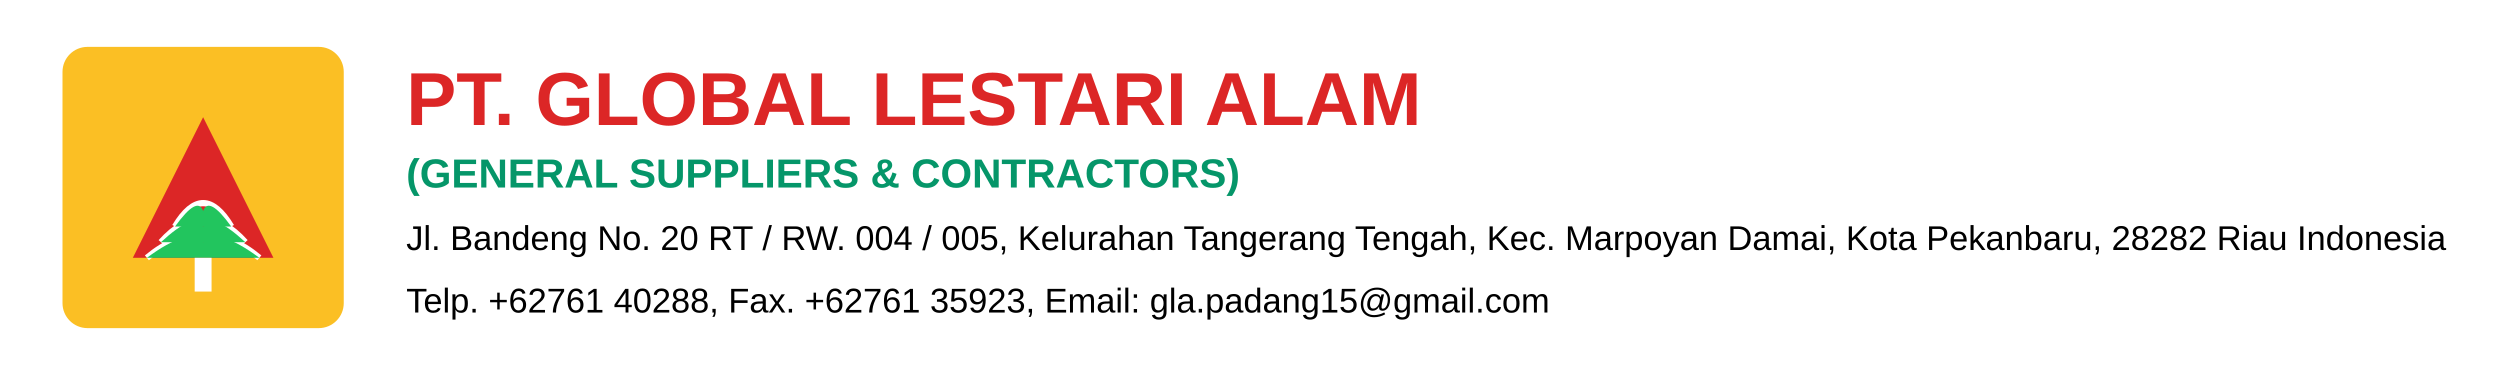
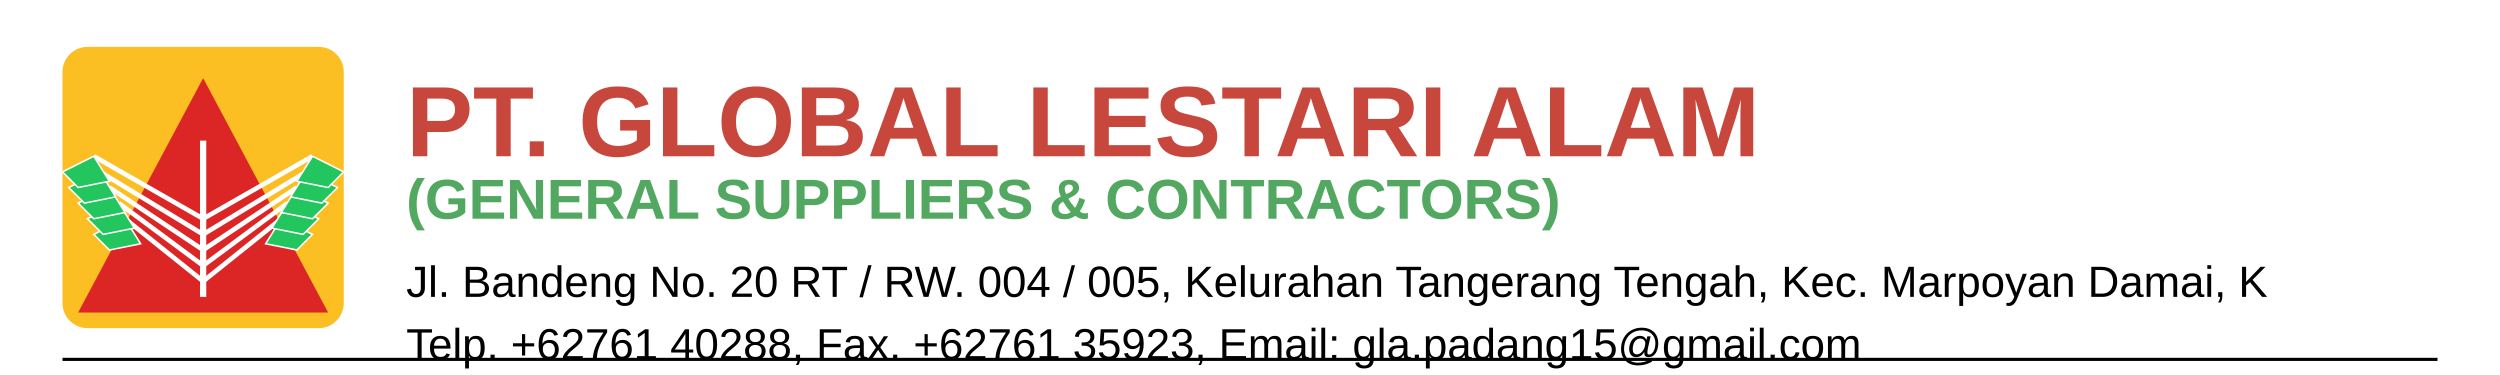
<svg xmlns="http://www.w3.org/2000/svg" width="800" height="120" viewBox="0 0 800 120">
  <rect width="800" height="120" fill="white" />
  <g transform="translate(20, 15)">
    <rect x="0" y="0" width="90" height="90" fill="#fbbf24" rx="8" />
-     <polygon points="45,22.5 67.5,67.5 22.5,67.5" fill="#dc2626" />
-     <path d="M27 67.5 Q45 52.5 63 67.5" stroke="white" stroke-width="2" fill="none" />
-     <path d="M27 67.5 Q40.5 57.5 45 62.5 Q49.5 57.5 63 67.5" fill="#22c55e" />
-     <path d="M31.5 62.5 Q45 47.5 58.5 62.5" stroke="white" stroke-width="2" fill="none" />
-     <path d="M31.5 62.5 Q42.3 52.5 45 57.5 Q47.7 52.5 58.5 62.5" fill="#22c55e" />
-     <path d="M36 57.5 Q45 42.5 54 57.5" stroke="white" stroke-width="2" fill="none" />
-     <path d="M36 57.5 Q43.2 47.5 45 52.5 Q46.8 47.5 54 57.5" fill="#22c55e" />
-     <rect x="42.3" y="67.5" width="5.4" height="10.8" fill="white" />
+     <polygon points="45,10 85,85 5,85" fill="#dc2626" />
+     <path d="M45 80 L45 30" stroke="white" stroke-width="2" fill="none" />
+     <path d="M45 75 L20 55" stroke="white" stroke-width="1.5" fill="none" />
+     <path d="M45 70 L18 50" stroke="white" stroke-width="1.5" fill="none" />
+     <path d="M45 65 L15 45" stroke="white" stroke-width="1.5" fill="none" />
+     <path d="M45 60 L12 40" stroke="white" stroke-width="1.5" fill="none" />
+     <path d="M45 55 L10 35" stroke="white" stroke-width="1.5" fill="none" />
+     <path d="M45 75 L70 55" stroke="white" stroke-width="1.5" fill="none" />
+     <path d="M45 70 L72 50" stroke="white" stroke-width="1.5" fill="none" />
+     <path d="M45 65 L75 45" stroke="white" stroke-width="1.5" fill="none" />
+     <path d="M45 60 L78 40" stroke="white" stroke-width="1.5" fill="none" />
+     <path d="M45 55 L80 35" stroke="white" stroke-width="1.5" fill="none" />
+     <path d="M20 55 L10 60 L15 65 L25 63 L20 55" fill="#22c55e" stroke="white" stroke-width="0.5" />
+     <path d="M18 50 L8 55 L13 60 L23 58 L18 50" fill="#22c55e" stroke="white" stroke-width="0.5" />
+     <path d="M15 45 L5 50 L10 55 L20 53 L15 45" fill="#22c55e" stroke="white" stroke-width="0.5" />
+     <path d="M12 40 L2 45 L7 50 L17 48 L12 40" fill="#22c55e" stroke="white" stroke-width="0.5" />
+     <path d="M10 35 L0 40 L5 45 L15 43 L10 35" fill="#22c55e" stroke="white" stroke-width="0.5" />
+     <path d="M70 55 L80 60 L75 65 L65 63 L70 55" fill="#22c55e" stroke="white" stroke-width="0.5" />
+     <path d="M72 50 L82 55 L77 60 L67 58 L72 50" fill="#22c55e" stroke="white" stroke-width="0.5" />
+     <path d="M75 45 L85 50 L80 55 L70 53 L75 45" fill="#22c55e" stroke="white" stroke-width="0.5" />
+     <path d="M78 40 L88 45 L83 50 L73 48 L78 40" fill="#22c55e" stroke="white" stroke-width="0.5" />
+     <path d="M80 35 L90 40 L85 45 L75 43 L80 35" fill="#22c55e" stroke="white" stroke-width="0.5" />
  </g>
  <g transform="translate(130, 15)">
-     <text x="0" y="25" font-family="Arial, sans-serif" font-size="24" font-weight="bold" fill="#dc2626" text-transform="uppercase">
+     <text x="0" y="35" font-family="Arial, sans-serif" font-size="32" font-weight="bold" fill="#C8473D">
      PT. GLOBAL LESTARI ALAM
    </text>
-     <text x="0" y="45" font-family="Arial, sans-serif" font-size="13" font-weight="600" fill="#059669" text-transform="uppercase">
+     <text x="0" y="55" font-family="Arial, sans-serif" font-size="18" font-weight="bold" fill="#52A860">
      (GENERAL SUPPLIERS &amp; CONTRACTORS)
    </text>
-     <text x="0" y="65" font-family="Arial, sans-serif" font-size="11" fill="black">
-       Jl. Bandeng No. 20 RT / RW. 004 / 005, Kelurahan Tangerang Tengah, Kec. Marpoyan Damai, Kota Pekanbaru, 28282 Riau Indonesia
+     <text x="0" y="80" font-family="Arial, sans-serif" font-size="14" fill="black">
+       Jl. Bandeng No. 20 RT / RW. 004 / 005, Kelurahan Tangerang Tengah, Kec. Marpoyan Damai, K
    </text>
-     <text x="0" y="85" font-family="Arial, sans-serif" font-size="11" fill="black">
+     <text x="0" y="100" font-family="Arial, sans-serif" font-size="14" fill="black">
      Telp. +62761 40288, Fax. +62761 35923, Email: gla.padang15@gmail.com
    </text>
  </g>
+   <line x1="20" y1="115" x2="780" y2="115" stroke="black" stroke-width="1" />
</svg>
